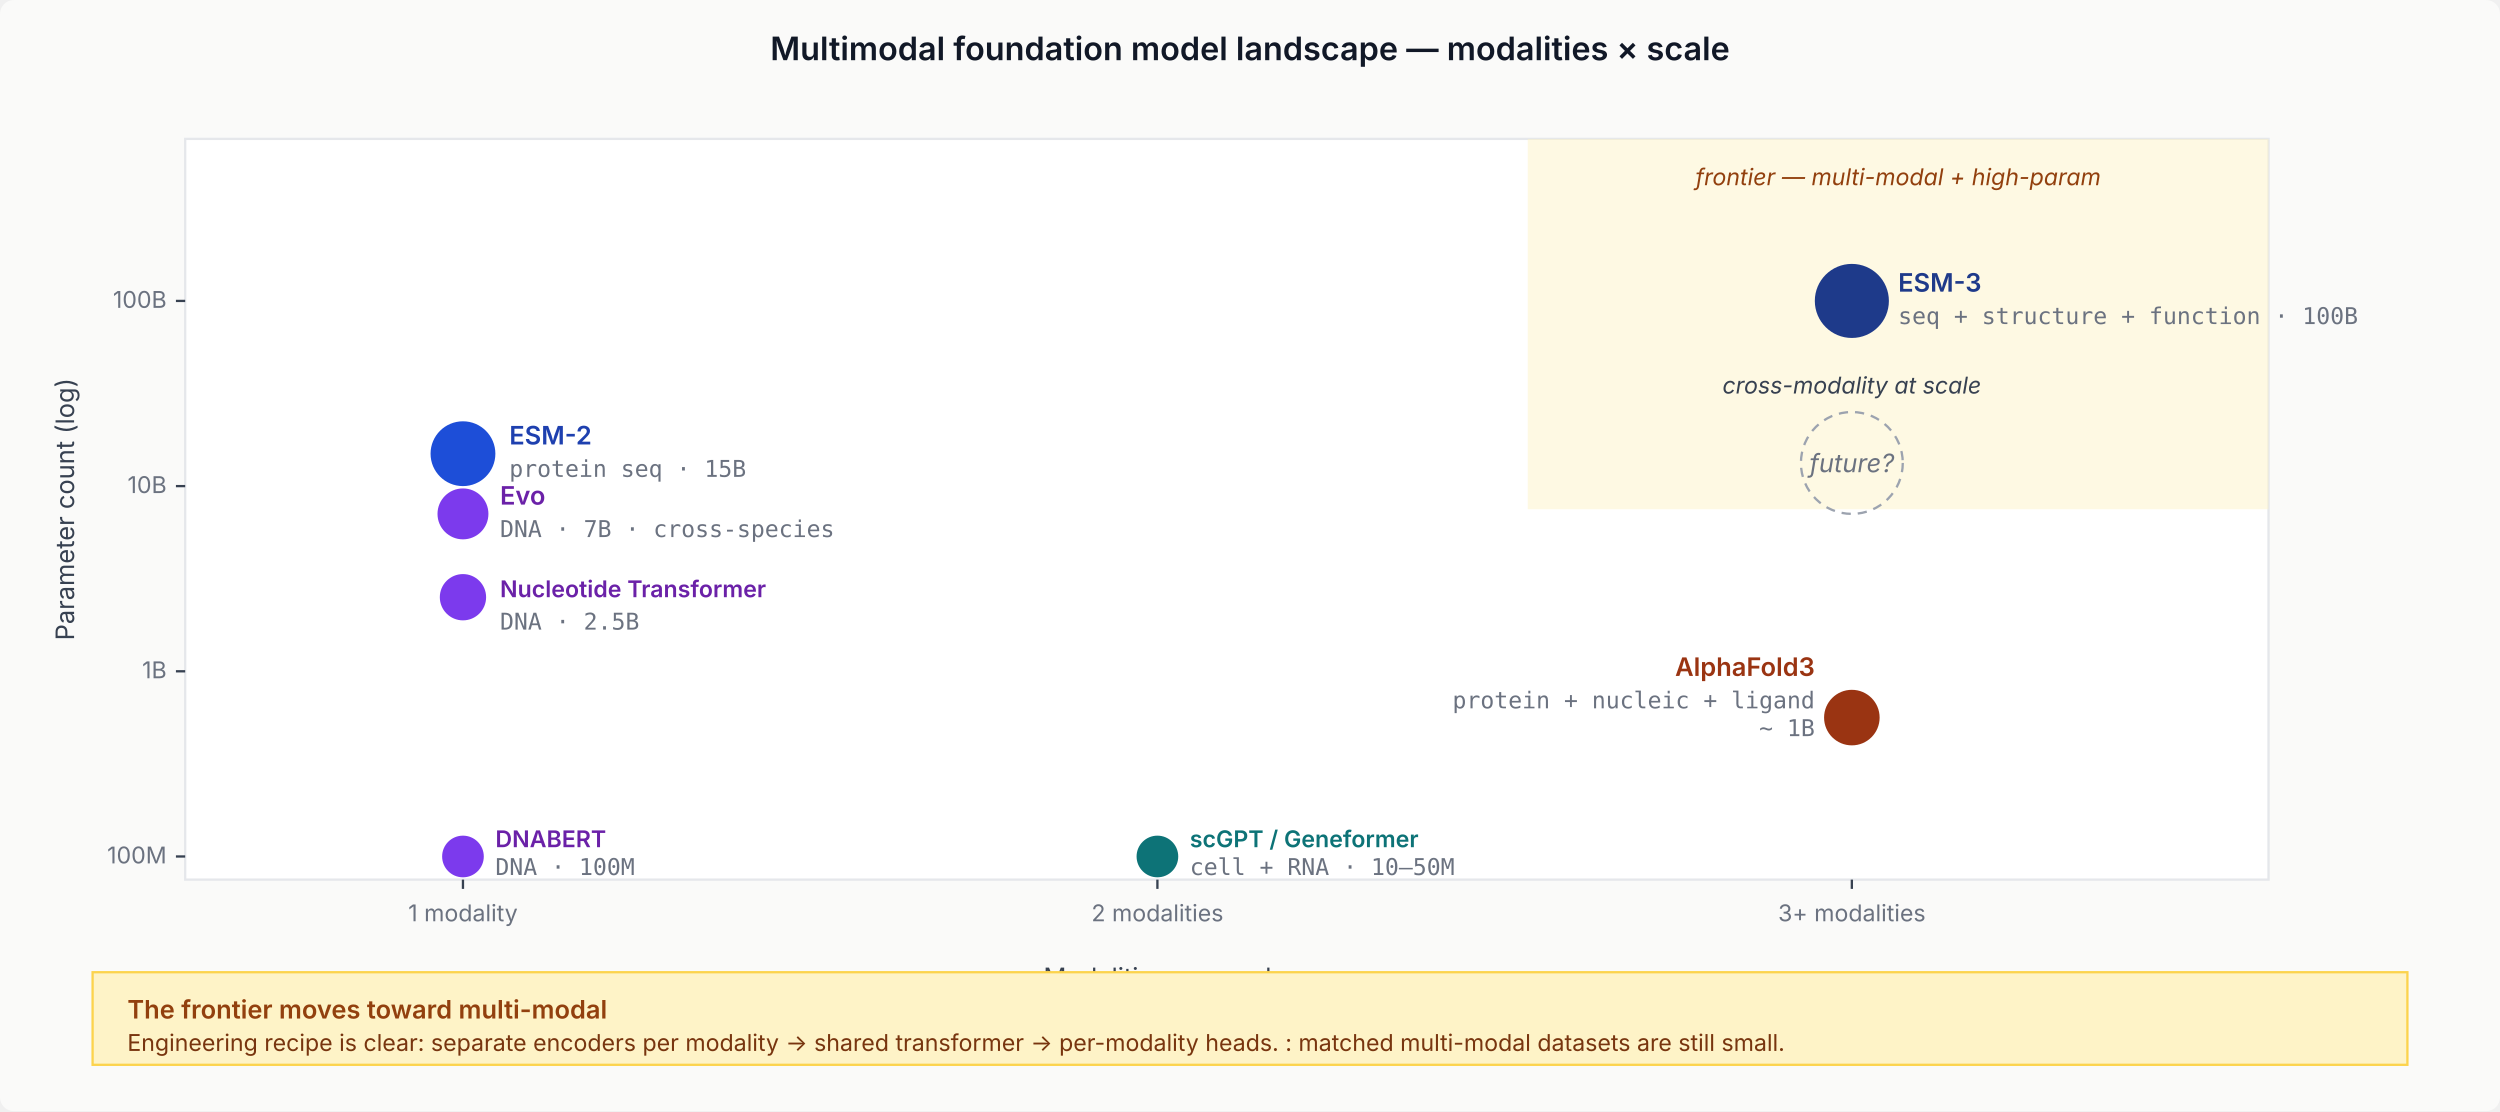
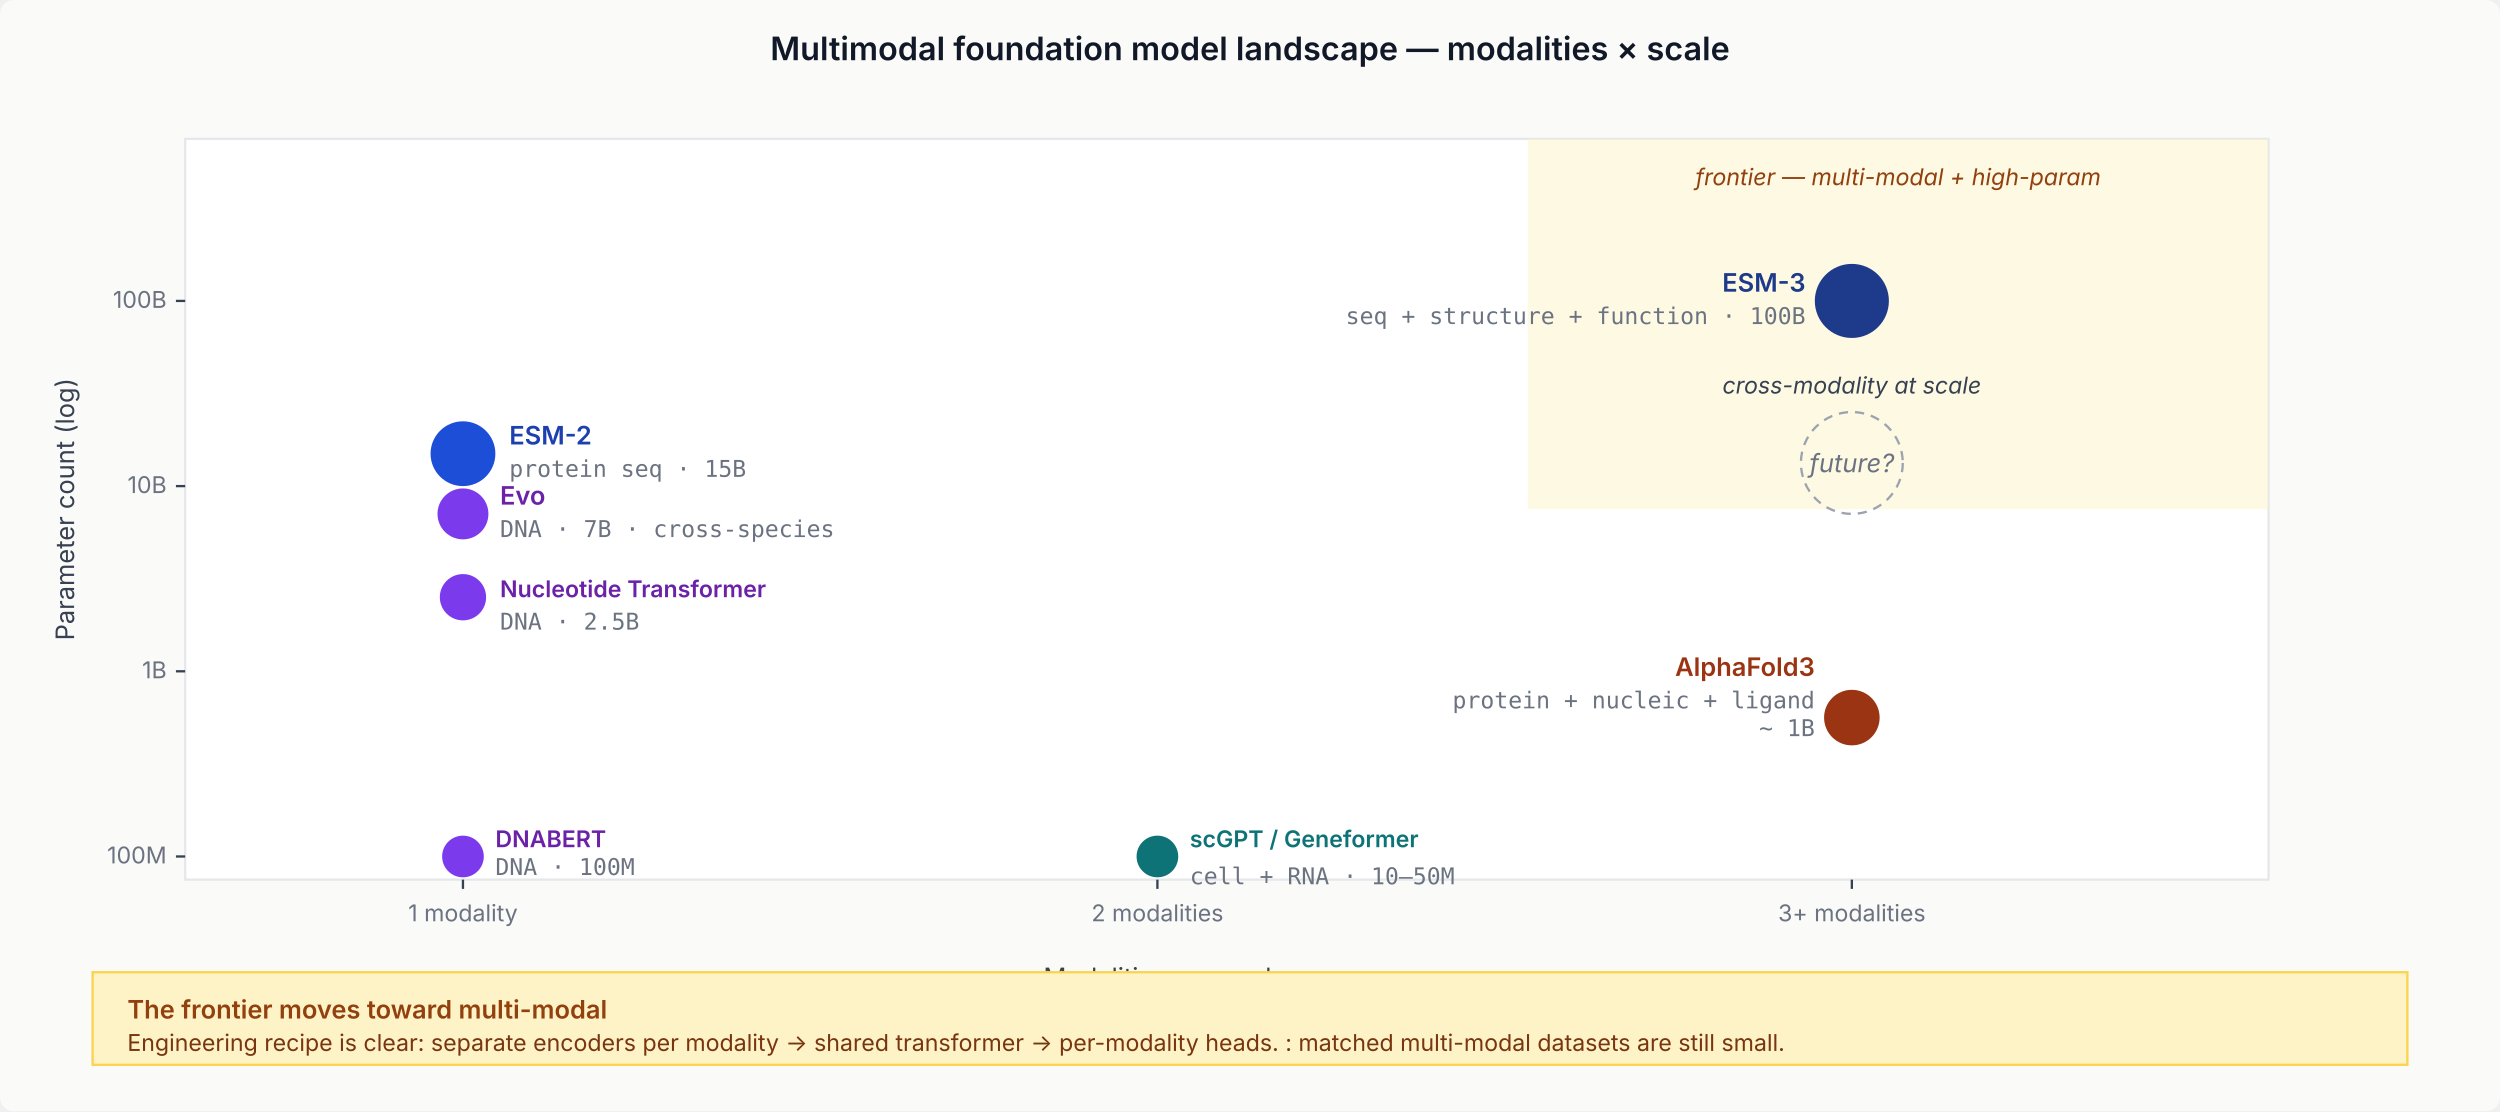
<svg xmlns="http://www.w3.org/2000/svg" viewBox="0 0 1080 480" width="1080" height="480" font-family="Inter, sans-serif">
  <defs>
    <style>text { font-family: Inter, sans-serif; } .mono { font-family: 'JetBrains Mono', monospace; font-size: 10px; }</style>
  </defs>
  <rect width="1080" height="480" fill="#fafaf9" rx="6" />
  <text x="540" y="26" text-anchor="middle" font-size="14" font-weight="600" fill="#111827">Multimodal foundation model landscape — modalities × scale</text>
  <rect x="80" y="60" width="900" height="320" fill="#fff" stroke="#e5e7eb" />
  <rect x="660" y="60" width="320" height="160" fill="#fef3c7" opacity="0.5" />
  <text x="820" y="80" text-anchor="middle" font-size="10" fill="#92400e" font-style="italic">frontier — multi-modal + high-param</text>
  <g class="mono" fill="#6b7280">
    <line x1="76" y1="370" x2="80" y2="370" stroke="#374151" />
    <text x="72" y="373" text-anchor="end">100M</text>
    <line x1="76" y1="290" x2="80" y2="290" stroke="#374151" />
    <text x="72" y="293" text-anchor="end">1B</text>
    <line x1="76" y1="210" x2="80" y2="210" stroke="#374151" />
    <text x="72" y="213" text-anchor="end">10B</text>
    <line x1="76" y1="130" x2="80" y2="130" stroke="#374151" />
    <text x="72" y="133" text-anchor="end">100B</text>
  </g>
  <text x="32" y="220" text-anchor="middle" font-size="11" fill="#374151" transform="rotate(-90 32 220)">Parameter count (log)</text>
  <g class="mono" fill="#6b7280" font-size="11">
    <line x1="200" y1="380" x2="200" y2="384" stroke="#374151" />
    <text x="200" y="398" text-anchor="middle">1 modality</text>
    <line x1="500" y1="380" x2="500" y2="384" stroke="#374151" />
    <text x="500" y="398" text-anchor="middle">2 modalities</text>
    <line x1="800" y1="380" x2="800" y2="384" stroke="#374151" />
    <text x="800" y="398" text-anchor="middle">3+ modalities</text>
  </g>
  <text x="500" y="426" text-anchor="middle" font-size="11" fill="#374151">Modalities covered</text>
  <g transform="translate(200,196)">
    <circle cx="0" cy="0" r="14" fill="#1d4ed8" />
    <text x="20" y="-4" font-size="11" font-weight="600" fill="#1e40af">ESM-2</text>
    <text x="20" y="10" class="mono" fill="#6b7280">protein seq · 15B</text>
  </g>
  <g transform="translate(200,370)">
    <circle cx="0" cy="0" r="9" fill="#7c3aed" />
    <text x="14" y="-4" font-size="10" font-weight="600" fill="#6b21a8">DNABERT</text>
    <text x="14" y="8" class="mono" fill="#6b7280">DNA · 100M</text>
  </g>
  <g transform="translate(200,222)">
    <circle cx="0" cy="0" r="11" fill="#7c3aed" />
    <text x="16" y="-4" font-size="11" font-weight="600" fill="#6b21a8">Evo</text>
    <text x="16" y="10" class="mono" fill="#6b7280">DNA · 7B · cross-species</text>
  </g>
  <g transform="translate(800,310)">
    <circle cx="0" cy="0" r="12" fill="#9a3412" />
    <text x="-16" y="-18" text-anchor="end" font-size="11" font-weight="600" fill="#9a3412">AlphaFold3</text>
    <text x="-16" y="-4" text-anchor="end" class="mono" fill="#6b7280">protein + nucleic + ligand</text>
    <text x="-16" y="8" text-anchor="end" class="mono" fill="#6b7280">~ 1B</text>
  </g>
  <g transform="translate(800,130)">
    <circle cx="0" cy="0" r="16" fill="#1e3a8a" />
-     <text x="20" y="-4" font-size="11" font-weight="600" fill="#1e3a8a">ESM-3</text>
-     <text x="20" y="10" class="mono" fill="#6b7280">seq + structure + function · 100B</text>
+     <text x="-20" y="-4" text-anchor="end" font-size="11" font-weight="600" fill="#1e3a8a">ESM-3</text>
+     <text x="-20" y="10" text-anchor="end" class="mono" fill="#6b7280">seq + structure + function · 100B</text>
  </g>
  <g transform="translate(500,370)">
    <circle cx="0" cy="0" r="9" fill="#0d7377" />
    <text x="14" y="-4" font-size="10" font-weight="600" fill="#0d7377">scGPT / Geneformer</text>
-     <text x="14" y="8" class="mono" fill="#6b7280">cell + RNA · 10–50M</text>
+     <text x="14" y="12" class="mono" fill="#6b7280">cell + RNA · 10–50M</text>
  </g>
  <g transform="translate(200,258)">
    <circle cx="0" cy="0" r="10" fill="#7c3aed" />
    <text x="16" y="0" font-size="10" font-weight="600" fill="#6b21a8">Nucleotide Transformer</text>
    <text x="16" y="14" class="mono" fill="#6b7280">DNA · 2.5B</text>
  </g>
  <g transform="translate(800,200)">
    <circle cx="0" cy="0" r="22" fill="none" stroke="#9ca3af" stroke-dasharray="4,3" />
    <text x="0" y="4" text-anchor="middle" font-size="11" font-style="italic" fill="#6b7280">future?</text>
    <text x="0" y="-30" text-anchor="middle" font-size="10" fill="#374151" font-style="italic">cross-modality at scale</text>
  </g>
  <rect x="40" y="420" width="1000" height="40" fill="#fef3c7" stroke="#fcd34d" />
  <text x="55" y="440" font-size="11" font-weight="600" fill="#92400e">The frontier moves toward multi-modal</text>
  <text x="55" y="454" font-size="10" fill="#78350f">Engineering recipe is clear: separate encoders per modality → shared transformer → per-modality heads. <strong>Data availability is the bottleneck</strong>: matched multi-modal datasets are still small.</text>
</svg>
